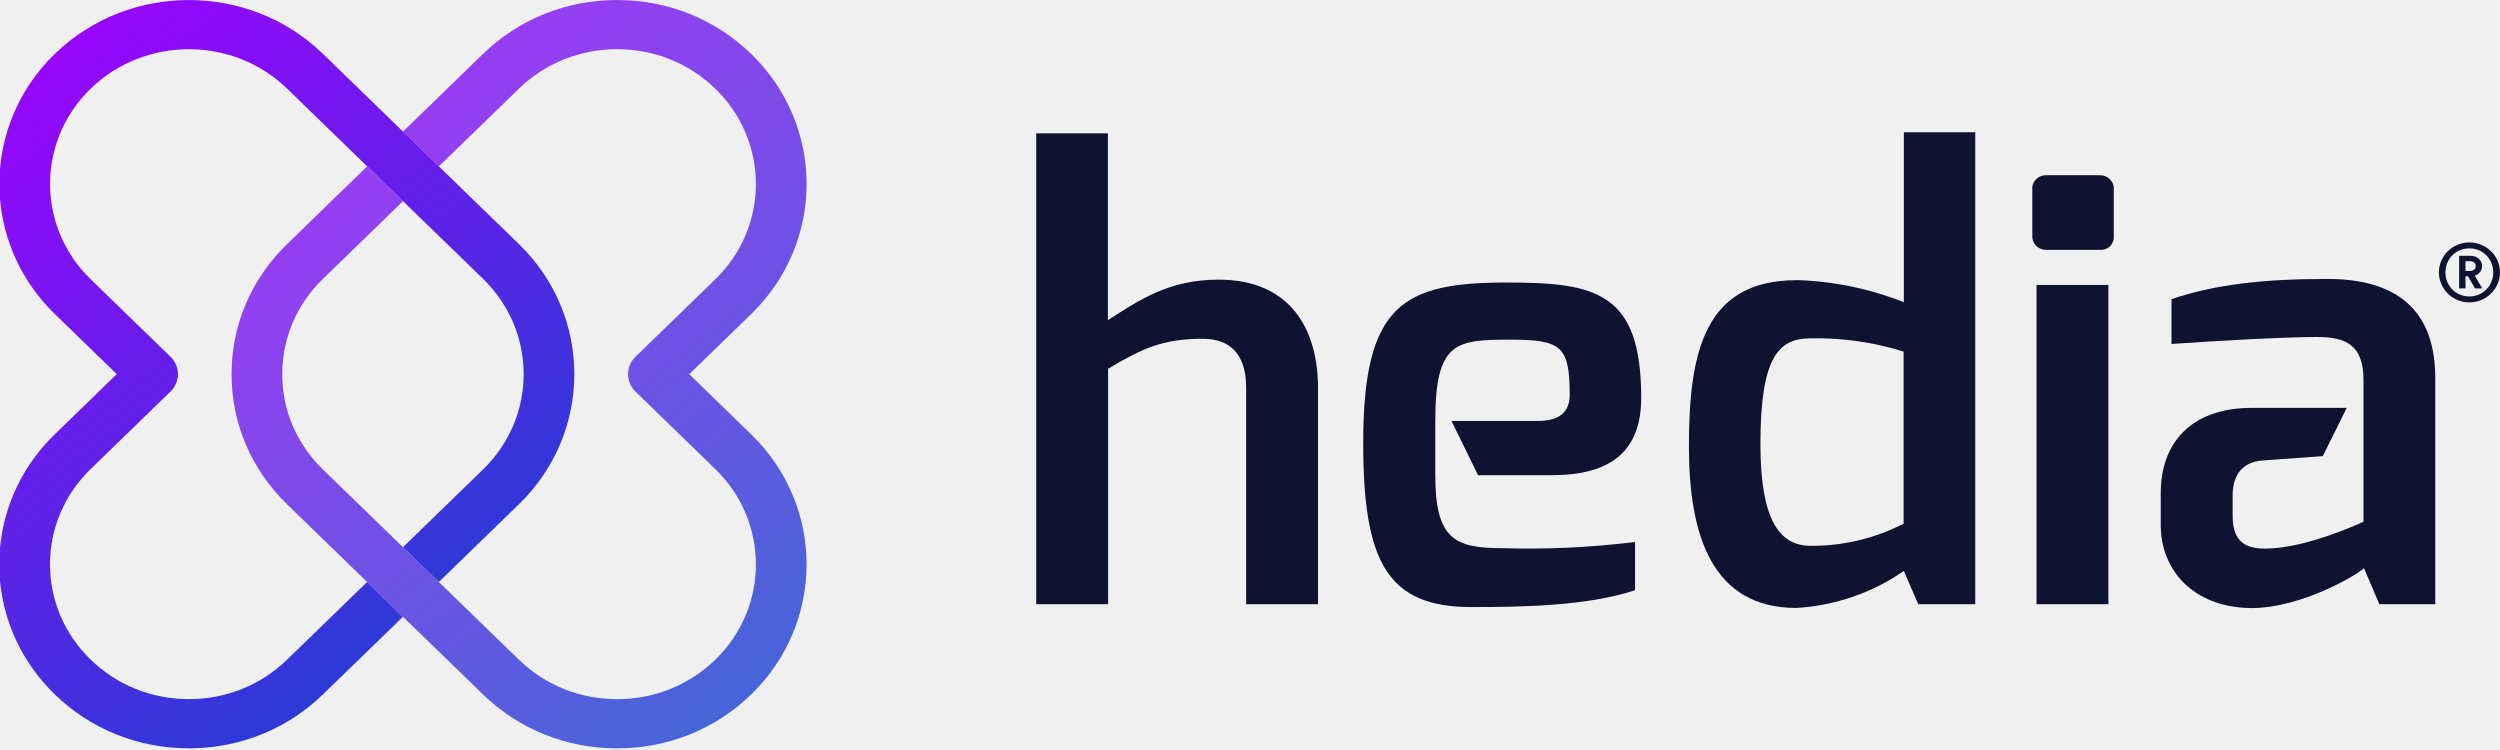
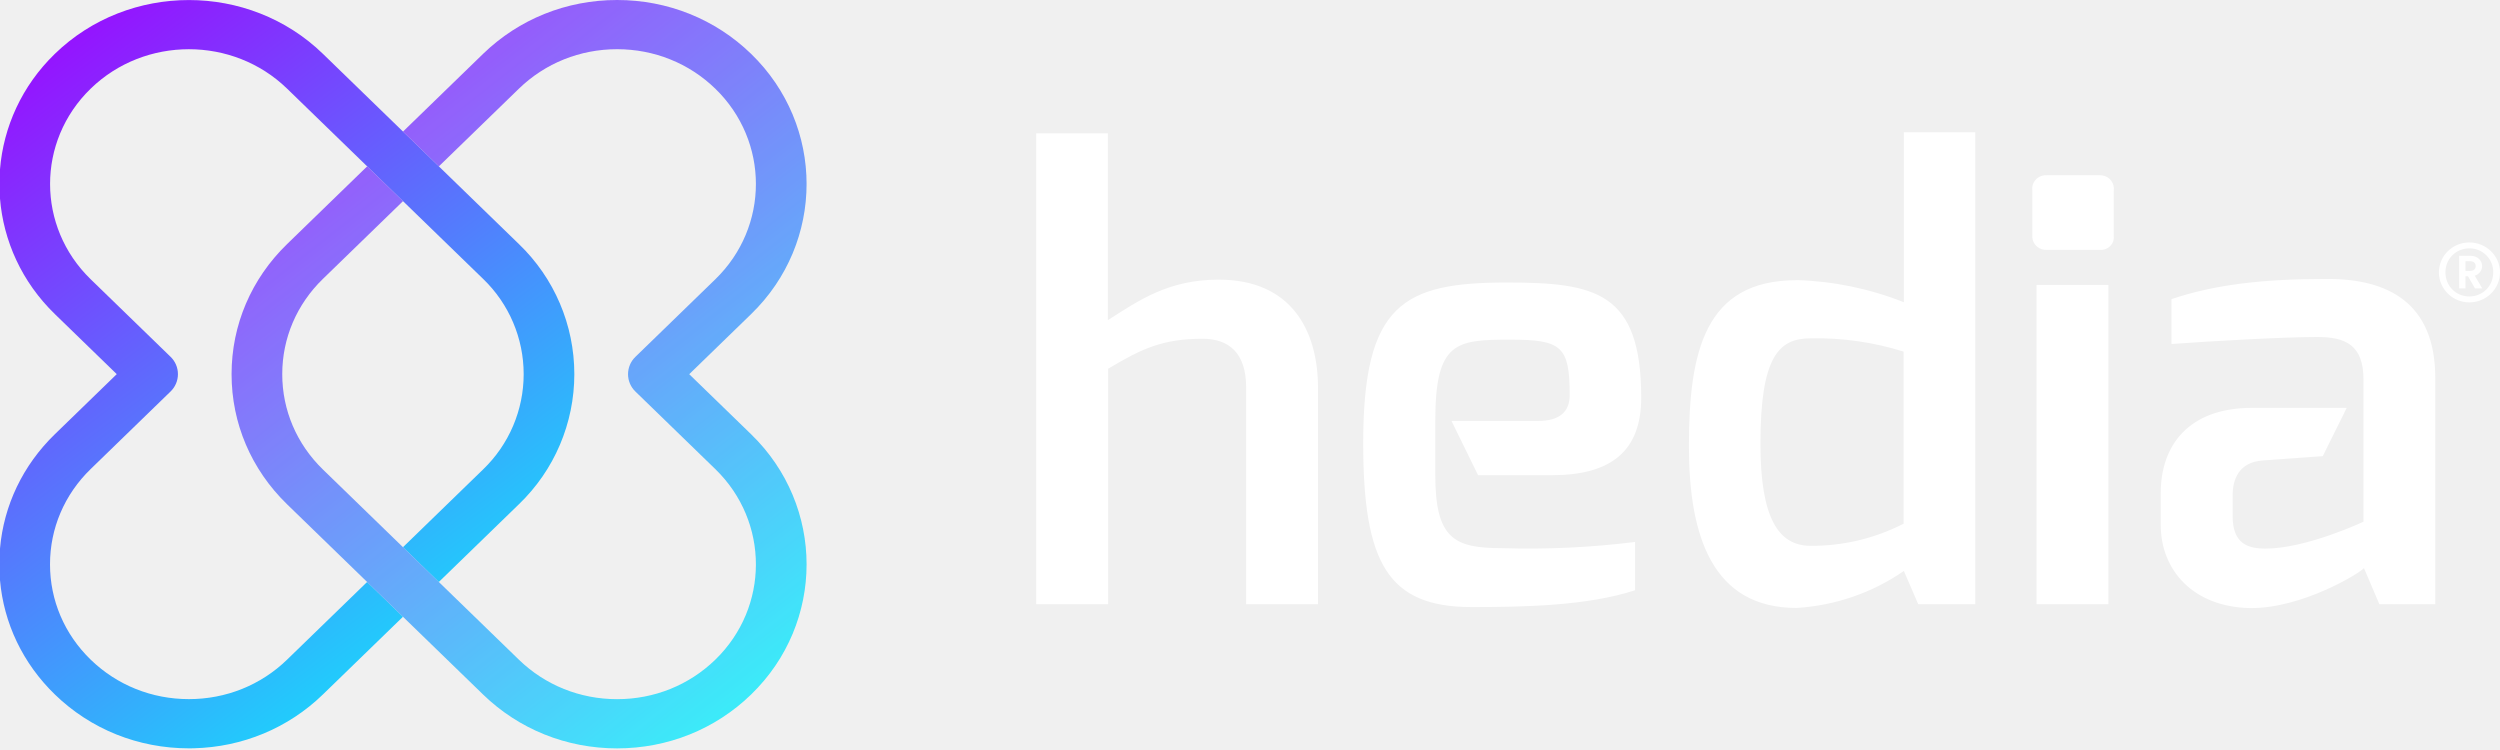
- <svg xmlns="http://www.w3.org/2000/svg" width="500" height="150" viewBox="0 0 500 150" fill="none">
-   <path class="icon" fill-rule="evenodd" clip-rule="evenodd" d="M0 116.029C0.752 124.666 4.581 132.689 10.968 138.889C18.128 145.84 27.65 149.667 37.778 149.667L38.726 149.656C48.497 149.425 57.65 145.623 64.586 138.889L80.595 123.353L73.423 116.395L57.417 131.93C52.171 137.022 45.196 139.825 37.778 139.825C30.358 139.825 23.383 137.022 18.137 131.93C12.892 126.839 10.003 120.069 10.003 112.869C10.003 105.667 12.892 98.897 18.137 93.806L34.105 78.308C36.085 76.386 36.085 73.272 34.105 71.35L18.137 55.852C7.308 45.342 7.308 28.238 18.137 17.728C23.554 12.47 30.664 9.844 37.778 9.844C44.888 9.844 52.002 12.473 57.417 17.728L96.61 55.766C107.439 66.278 107.439 83.382 96.61 93.892L80.595 109.437L87.764 116.395L103.779 100.851C118.56 86.502 118.56 63.156 103.779 48.807L64.586 10.77C57.196 3.594 47.487 0.009 37.778 0.009C28.07 0.009 18.359 3.594 10.968 10.77C4.344 17.199 0.688 25.436 0 33.859V39.722C0.688 48.146 4.344 56.382 10.968 62.81L23.351 74.829L10.968 86.848C4.579 93.049 0.752 101.071 0 109.709V116.029Z" fill="url(#paint0_linear_1075_9857)" />
-   <g opacity="0.8">
-     <path class="icon" fill-rule="evenodd" clip-rule="evenodd" d="M123.418 0C113.292 0 103.771 3.829 96.611 10.778L80.602 26.314L87.773 33.272L103.78 17.737C109.025 12.645 116.001 9.839 123.418 9.839C130.839 9.839 137.814 12.645 143.059 17.737C153.888 28.247 153.888 45.351 143.059 55.861L127.092 71.359C125.111 73.279 125.111 76.395 127.092 78.317L143.059 93.815C153.888 104.325 153.888 121.429 143.059 131.939C137.814 137.031 130.839 139.834 123.421 139.834C116.001 139.834 109.025 137.031 103.78 131.939L64.587 93.901C59.341 88.808 56.45 82.04 56.45 74.838C56.45 67.638 59.341 60.868 64.587 55.775L80.602 40.23L73.433 33.272L57.418 48.816C50.258 55.768 46.312 65.01 46.312 74.838C46.312 84.669 50.258 93.908 57.418 100.86L96.611 138.898C103.771 145.849 113.292 149.676 123.418 149.676H123.421C133.547 149.676 143.068 145.849 150.228 138.898C165.012 124.549 165.012 101.205 150.228 86.857L137.846 74.838L150.228 62.819C165.012 48.471 165.012 25.125 150.228 10.778C143.068 3.827 133.547 0 123.418 0Z" fill="url(#paint1_linear_1075_9857)" />
-   </g>
-   <path class="text" fill-rule="evenodd" clip-rule="evenodd" d="M207.243 26.673H221.575V64.033C227.779 60.069 233.69 55.928 243.73 55.928C258.242 55.928 263.604 66.048 263.604 77.631V120.837H249.227V77.453C249.227 70.522 245.692 67.754 240.558 67.754C232.504 67.754 228.328 69.747 221.62 73.755V120.837H207.243V26.673Z" fill="#0F1231" />
-   <path class="text" fill-rule="evenodd" clip-rule="evenodd" d="M300.431 109.632C290.939 109.632 287.058 107.838 287.058 95.037V84.164C287.058 68.307 291.19 67.931 302.119 67.931C312.296 67.931 313.939 69.26 313.939 79.004C313.939 82.392 311.883 84.186 307.618 84.186H290.298L295.614 95.037H310.402C322.29 95.037 328.243 90.143 328.243 79.535C328.243 58.386 319.116 56.504 301.366 56.504C280.692 56.504 272.64 60.778 272.64 88.593C272.64 112.599 277.591 121.413 294.316 121.413C304.606 121.413 317.452 121.192 327.013 118.047V108.392C318.185 109.494 309.282 109.909 300.383 109.632H300.431Z" fill="#0F1231" />
-   <path class="text" fill-rule="evenodd" clip-rule="evenodd" d="M359.276 56.016C366.655 56.231 373.936 57.732 380.77 60.445V26.451H395.053V120.837H383.645L380.77 114.193C374.472 118.554 367.041 121.116 359.32 121.59C342.481 121.59 337.783 107.24 337.783 89.257C337.783 70.344 340.931 56.038 359.32 56.038L359.276 56.016ZM362.128 109.166C368.608 109.202 374.995 107.68 380.722 104.737V70.322C374.721 68.435 368.435 67.538 362.128 67.665C355.762 67.665 352.087 71.297 352.087 88.792C352.087 103.541 355.648 109.166 362.128 109.166Z" fill="#0F1231" />
-   <path class="text" fill-rule="evenodd" clip-rule="evenodd" d="M406.462 38.056C406.268 36.587 407.335 35.245 408.846 35.057L409.425 35.044H419.946C421.471 35.008 422.735 36.178 422.774 37.657L422.753 38.056V47.202C422.908 48.575 421.89 49.813 420.476 49.966L419.946 49.97H409.425C407.906 50.081 406.58 48.976 406.466 47.499L406.462 47.202V38.056ZM407.306 120.837H421.678V56.99H407.306V120.837Z" fill="#0F1231" />
-   <path class="text" fill-rule="evenodd" clip-rule="evenodd" d="M465.031 55.795C452.778 55.795 443.015 56.88 434.299 59.825V68.794C442.102 68.241 456.522 67.399 463.411 67.399C469.163 67.399 472.7 68.994 472.7 75.992C472.7 75.992 472.7 80.421 472.7 81.351V104.339C472.7 104.339 461.291 109.72 453.1 109.72C449.538 109.72 446.529 108.724 446.529 103.231V99.068C446.529 95.901 447.736 92.424 452.573 92.092L464.552 91.228L469.346 81.573C463.117 81.573 450.405 81.573 450.405 81.573C437.698 81.573 432.151 89.124 432.151 98.537V105.025C432.151 114.017 438.634 121.391 449.974 121.613C460.467 121.745 472.152 114.504 472.791 113.618L475.869 120.838H487.052V75.571C487.052 60.711 477.765 55.64 465.031 55.795Z" fill="#0F1231" />
-   <path class="text" fill-rule="evenodd" clip-rule="evenodd" d="M493.967 54.182C494.718 54.182 495.136 53.826 495.136 53.226C495.136 52.592 494.718 52.236 493.967 52.236H493.098V54.182H493.967ZM493.098 57.686H491.829V51.166H494.15C495.453 51.166 496.422 52.059 496.422 53.21C496.422 54.118 495.822 54.864 494.953 55.139L496.457 57.686H495.001L493.598 55.252H493.098V57.686ZM493.865 59.291C496.539 59.291 498.647 57.199 498.647 54.475C498.647 51.748 496.539 49.673 493.865 49.673C491.19 49.673 489.087 51.748 489.087 54.475C489.087 57.199 491.19 59.291 493.865 59.291ZM493.865 48.489C497.257 48.489 500 51.181 500 54.475C500 57.768 497.257 60.476 493.865 60.476C490.492 60.476 487.782 57.768 487.782 54.475C487.782 51.181 490.492 48.489 493.865 48.489Z" fill="#0F1231" />
+ <svg xmlns="http://www.w3.org/2000/svg" width="500" height="150" fill="none">
+   <path fill-rule="evenodd" d="M0 116.029c.752 8.637 4.581 16.66 10.968 22.86 7.16 6.951 16.682 10.778 26.81 10.778l.947-.011c9.772-.231 18.924-4.033 25.86-10.767l16.008-15.536-7.171-6.958-16.006 15.535c-5.246 5.092-12.221 7.895-19.639 7.895s-14.395-2.803-19.641-7.895-8.134-11.861-8.134-19.061 2.889-13.972 8.134-19.063l15.967-15.498a4.818 4.818 0 000-6.958L18.137 55.852c-10.829-10.51-10.829-27.614 0-38.124 5.417-5.257 12.527-7.884 19.641-7.884s14.224 2.629 19.639 7.884L96.61 55.766a26.43 26.43 0 010 38.127l-16.015 15.545 7.169 6.958 16.015-15.544a36.08 36.08 0 000-52.043L64.586 10.77C57.196 3.594 47.487.009 37.778.009s-19.42 3.585-26.81 10.761C4.344 17.199.688 25.436 0 33.859v5.863c.688 8.424 4.344 16.659 10.968 23.088l12.383 12.019-12.383 12.019C4.579 93.049.752 101.071 0 109.709v6.32z" fill="url(#prefix__A)" />
+   <path fill-rule="evenodd" d="M123.418 0c-10.126 0-19.647 3.829-26.807 10.779L80.602 26.314l7.171 6.958 16.007-15.535c5.245-5.091 12.221-7.897 19.638-7.897s14.396 2.806 19.641 7.897c10.829 10.511 10.829 27.614 0 38.124l-15.967 15.498a4.816 4.816 0 000 6.958l15.967 15.498c10.829 10.51 10.829 27.614 0 38.124-5.245 5.092-12.22 7.895-19.638 7.895s-14.396-2.803-19.641-7.895L64.587 93.901c-5.246-5.094-8.137-11.861-8.137-19.063s2.891-13.97 8.137-19.063L80.602 40.23l-7.169-6.958-16.015 15.544c-7.16 6.952-11.105 16.193-11.105 26.022s3.945 19.07 11.105 26.022l39.193 38.038c7.16 6.951 16.681 10.778 26.807 10.778h.003c10.126 0 19.647-3.827 26.807-10.778 14.784-14.349 14.784-37.693 0-52.041l-12.382-12.019 12.382-12.019c14.784-14.348 14.784-37.695 0-52.041C143.068 3.827 133.547 0 123.418 0z" fill="url(#prefix__B)" opacity=".8" />
+   <path d="M207.243 26.673h14.332v37.36c6.204-3.964 12.115-8.105 22.155-8.105 14.512 0 19.874 10.121 19.874 21.703v43.206h-14.377V77.453c0-6.932-3.535-9.7-8.669-9.7-8.054 0-12.23 1.993-18.938 6.001v47.082h-14.377V26.673zm93.188 82.959c-9.492 0-13.373-1.794-13.373-14.595V84.164c0-15.856 4.132-16.233 15.061-16.233 10.177 0 11.82 1.329 11.82 11.073 0 3.388-2.056 5.182-6.321 5.182h-17.32l5.316 10.851h14.788c11.888 0 17.841-4.894 17.841-15.502 0-21.149-9.127-23.032-26.877-23.032-20.674 0-28.726 4.274-28.726 32.09 0 24.006 4.951 32.82 21.676 32.82 10.29 0 23.136-.221 32.697-3.366v-9.655a171.824 171.824 0 01-26.63 1.24h.048zm58.845-53.616a63.27 63.27 0 0121.494 4.429V26.451h14.283v94.386h-11.408l-2.875-6.644c-6.298 4.361-13.729 6.923-21.45 7.397-16.839 0-21.537-14.35-21.537-32.333 0-18.913 3.148-33.219 21.537-33.219l-.044-.022zm2.852 53.15a40.214 40.214 0 0018.594-4.429V70.322a58.14 58.14 0 00-18.594-2.657c-6.366 0-10.041 3.632-10.041 21.127 0 14.749 3.561 20.374 10.041 20.374zm44.334-71.11c-.194-1.468.873-2.81 2.384-2.998l.579-.013h10.521c1.525-.035 2.789 1.134 2.828 2.613l-.021.399v9.146c.155 1.373-.863 2.611-2.277 2.764l-.53.004h-10.521c-1.519.111-2.845-.994-2.959-2.471l-.004-.297v-9.146zm.844 82.781h14.372V56.991h-14.372v63.847zm57.725-65.042c-12.253 0-22.016 1.085-30.732 4.031v8.969c7.803-.554 22.223-1.395 29.112-1.395 5.752 0 9.289 1.595 9.289 8.593v28.347s-11.409 5.381-19.6 5.381c-3.562 0-6.571-.996-6.571-6.489v-4.163c0-3.167 1.207-6.644 6.044-6.976l11.979-.864 4.794-9.656h-18.941c-12.707 0-18.254 7.552-18.254 16.964v6.489c0 8.992 6.483 16.366 17.823 16.588 10.493.132 22.178-7.109 22.817-7.995l3.078 7.22h11.183V75.571c0-14.86-9.287-19.931-22.021-19.776zm28.936-1.613c.751 0 1.169-.357 1.169-.957 0-.633-.418-.99-1.169-.99h-.869v1.947h.869zm-.869 3.504h-1.269v-6.52h2.321c1.303 0 2.272.893 2.272 2.044 0 .908-.6 1.654-1.469 1.929l1.504 2.547h-1.456l-1.403-2.434h-.5v2.434zm.767 1.606c2.674 0 4.782-2.093 4.782-4.817a4.72 4.72 0 00-4.782-4.801c-2.675 0-4.778 2.075-4.778 4.801s2.103 4.817 4.778 4.817zm0-10.803c3.392 0 6.135 2.693 6.135 5.986s-2.743 6.002-6.135 6.002c-3.373 0-6.083-2.709-6.083-6.002s2.71-5.986 6.083-5.986z" fill-rule="evenodd" fill="#FFF" />
  <defs>
-     <linearGradient id="paint0_linear_1075_9857" x1="-0.002" y1="-7.29061e-05" x2="113.46" y2="150" gradientUnits="userSpaceOnUse">
-       <stop stop-color="#A200FF" />
-       <stop offset="1" stop-color="#0F49CD" />
+     <linearGradient id="prefix__A" x1="-.002" y1="0" x2="113.46" y2="150" gradientUnits="userSpaceOnUse">
+       <stop stop-color="#A100FF" />
+       <stop offset="1" stop-color="#01FFFB" />
    </linearGradient>
-     <linearGradient id="paint1_linear_1075_9857" x1="43.061" y1="-3.58731e-05" x2="161.516" y2="150.691" gradientUnits="userSpaceOnUse">
-       <stop stop-color="#A200FF" />
-       <stop offset="1" stop-color="#0F49CD" />
+     <linearGradient id="prefix__B" x1="43.061" y1="0" x2="161.516" y2="150.691" gradientUnits="userSpaceOnUse">
+       <stop stop-color="#A100FF" />
+       <stop offset="1" stop-color="#01FFFB" />
    </linearGradient>
-     <style>
-             svg {
-                 color-scheme: normal;
-             }
-             .text {
-                 fill: #0F1231
-             }
-             @media (prefers-color-scheme:dark) {
-                 .icon,
-                 .text {
-                     fill: #FFFFFF
-                 }
-             }
-         </style>
  </defs>
</svg>
